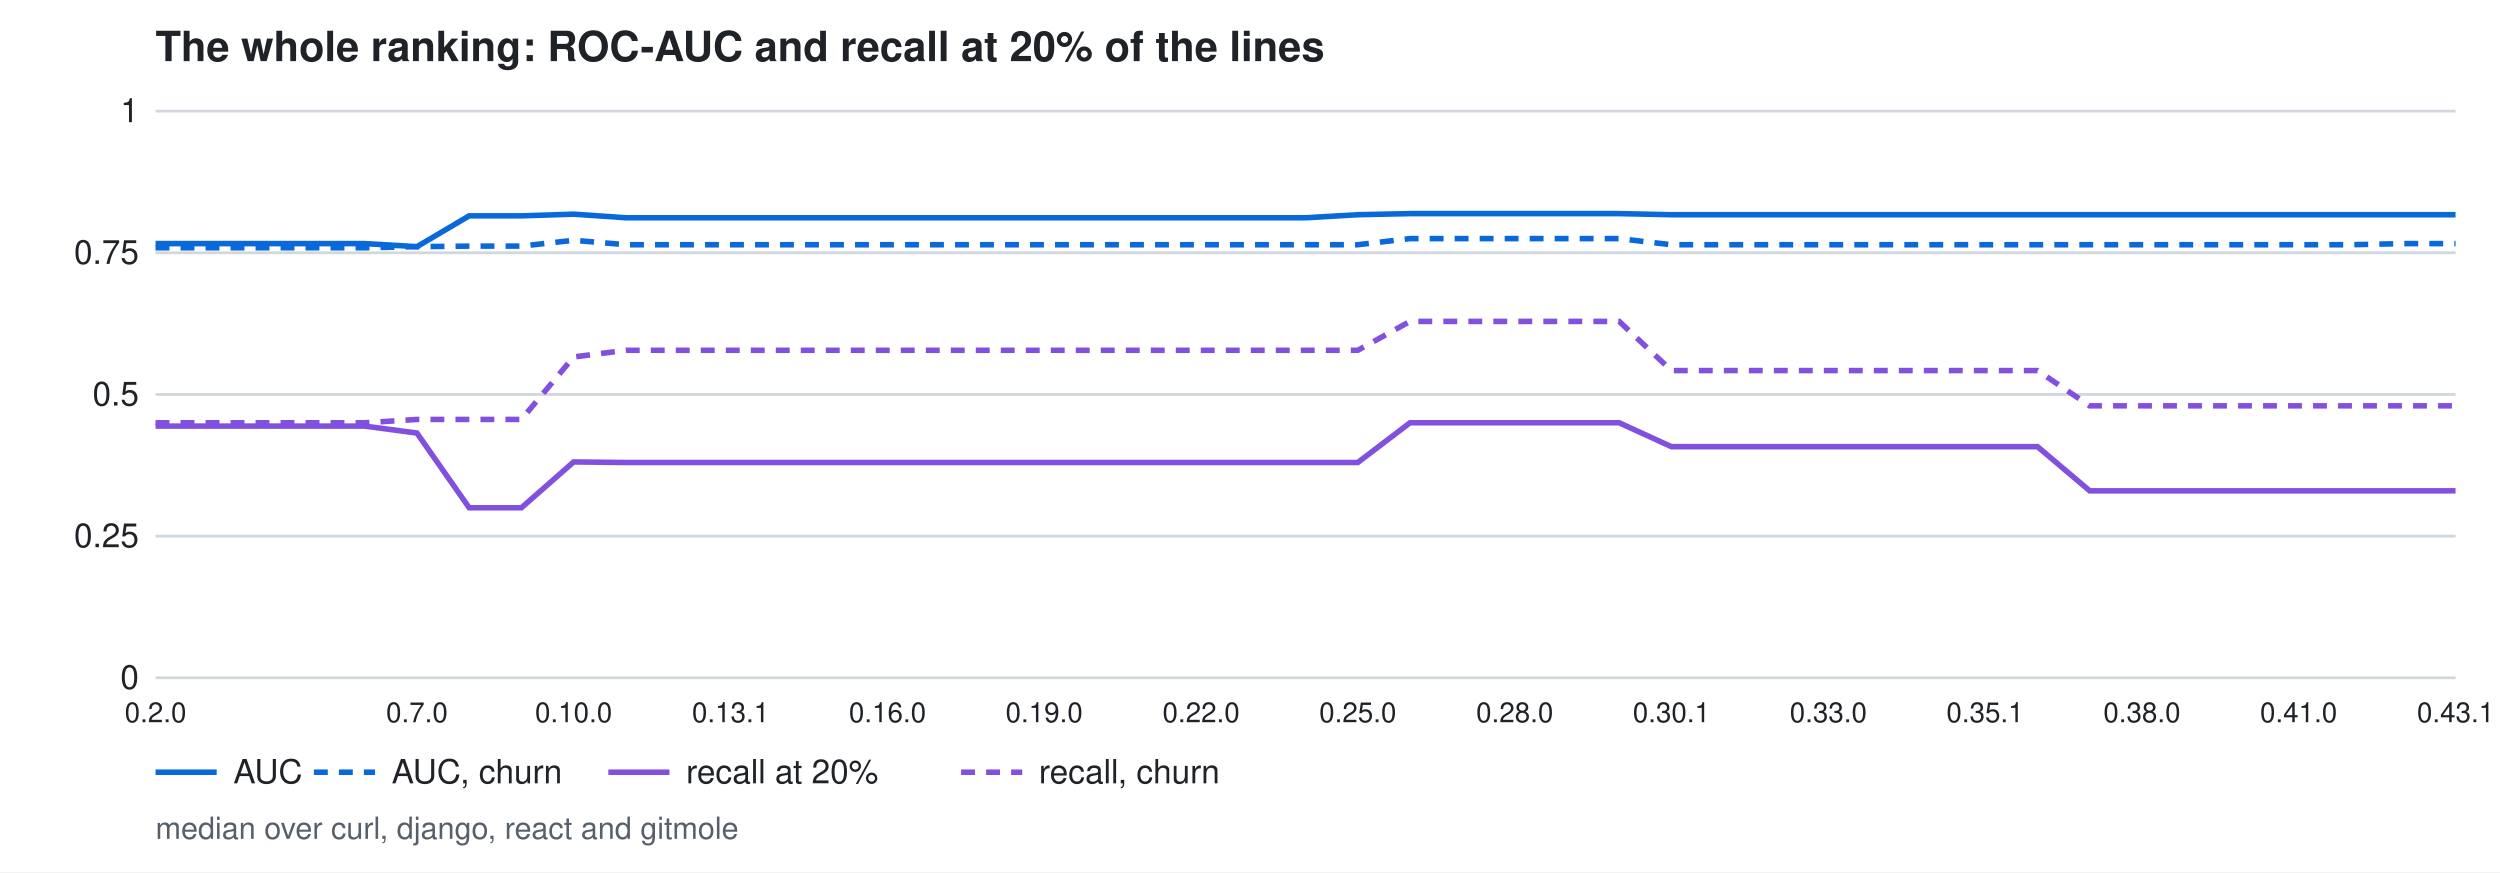
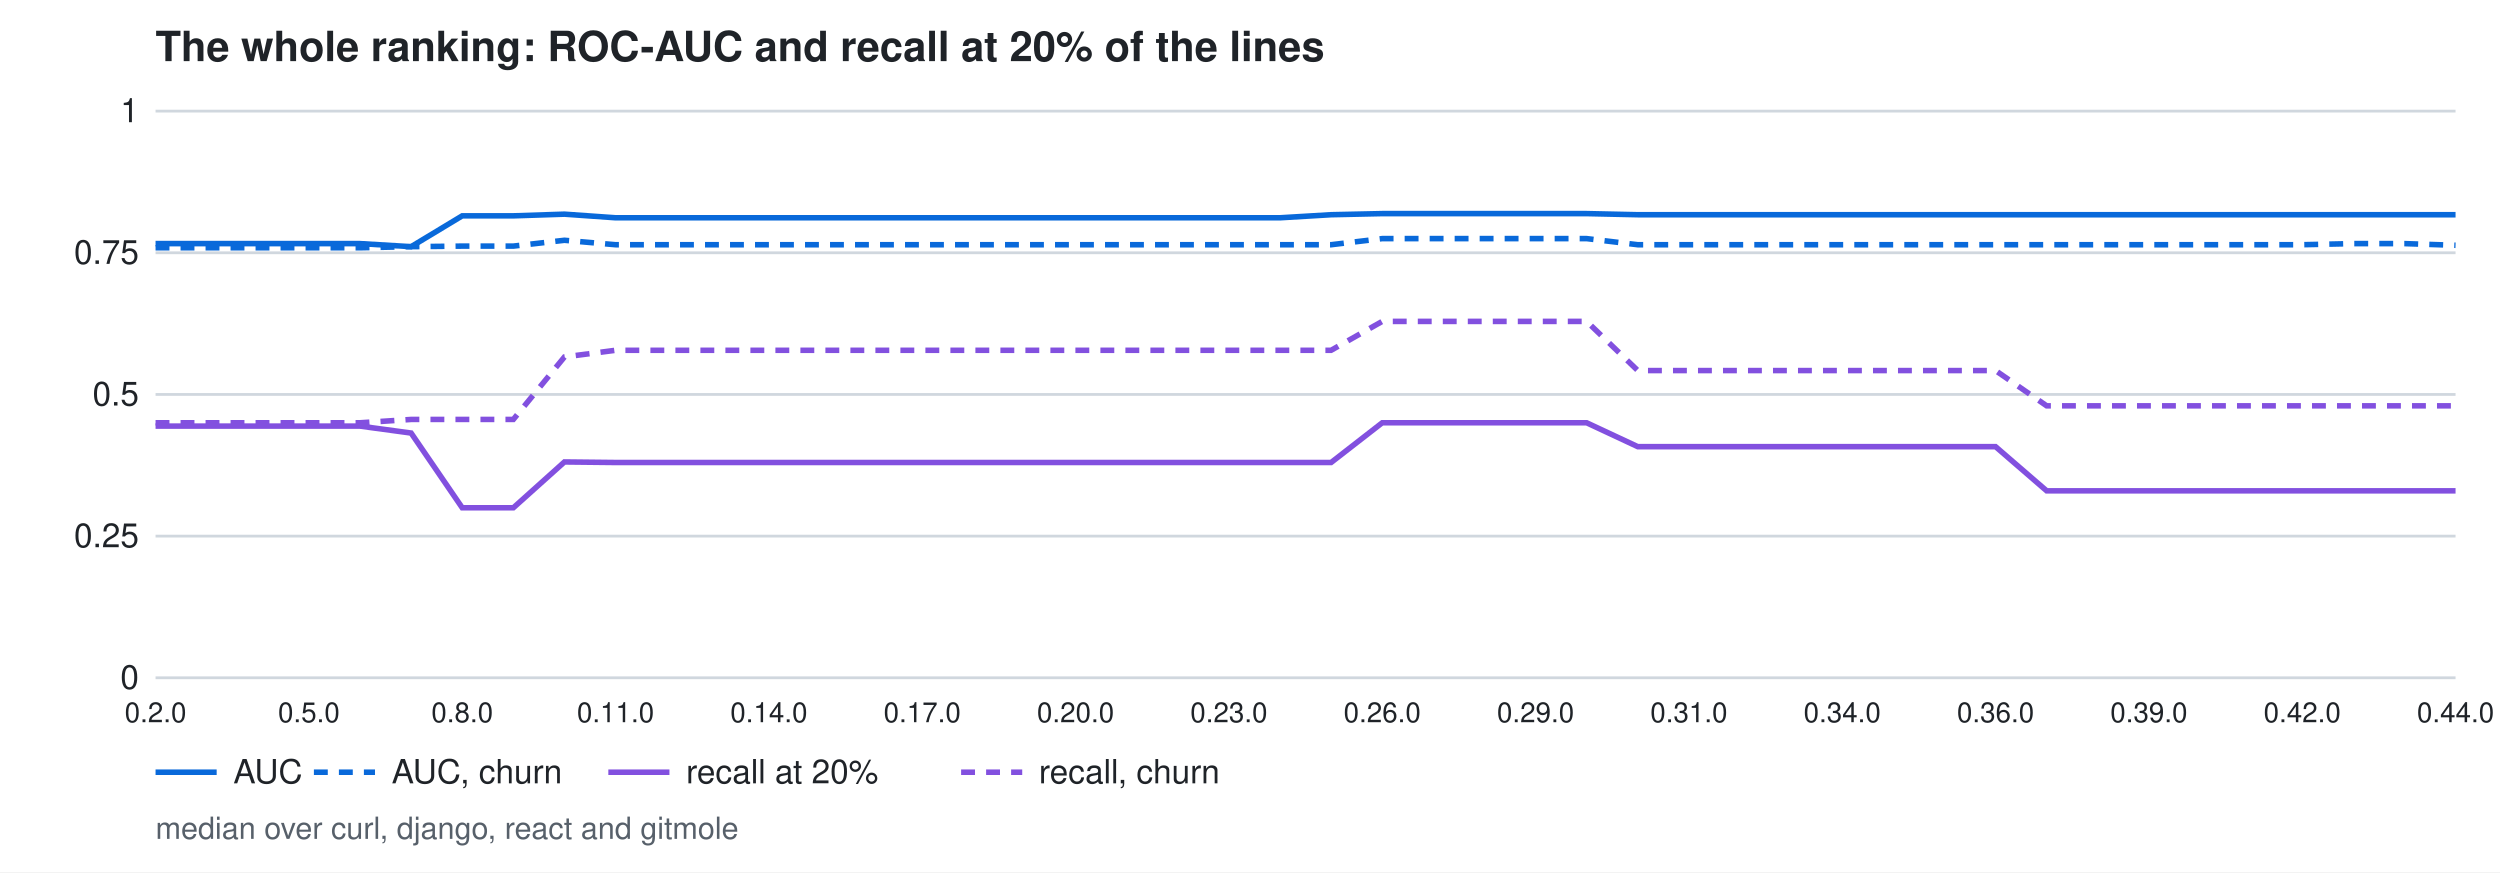
<svg xmlns="http://www.w3.org/2000/svg" width="900" height="314" viewBox="0 0 900 314" font-family="-apple-system,Segoe UI,Helvetica,Arial,sans-serif" font-size="12">
  <rect width="900" height="314" fill="#ffffff" />
  <text x="56" y="22" font-size="15" font-weight="600" fill="#1f2328">The whole ranking: ROC-AUC and recall at 20% of the lines</text>
  <line x1="56" y1="244.0" x2="884" y2="244.0" stroke="#d0d7de" stroke-width="1" />
  <text x="50" y="248.0" text-anchor="end" fill="#1f2328">0</text>
  <line x1="56" y1="193.0" x2="884" y2="193.0" stroke="#d0d7de" stroke-width="1" />
  <text x="50" y="197.0" text-anchor="end" fill="#1f2328">0.25</text>
  <line x1="56" y1="142.0" x2="884" y2="142.0" stroke="#d0d7de" stroke-width="1" />
  <text x="50" y="146.0" text-anchor="end" fill="#1f2328">0.5</text>
  <line x1="56" y1="91.0" x2="884" y2="91.0" stroke="#d0d7de" stroke-width="1" />
  <text x="50" y="95.0" text-anchor="end" fill="#1f2328">0.75</text>
  <line x1="56" y1="40.0" x2="884" y2="40.0" stroke="#d0d7de" stroke-width="1" />
  <text x="50" y="44.0" text-anchor="end" fill="#1f2328">1</text>
  <text x="56.0" y="260" text-anchor="middle" fill="#1f2328" font-size="10">0.2.0</text>
-   <text x="150.1" y="260" text-anchor="middle" fill="#1f2328" font-size="10">0.7.0</text>
-   <text x="206.5" y="260" text-anchor="middle" fill="#1f2328" font-size="10">0.10.0</text>
-   <text x="263.0" y="260" text-anchor="middle" fill="#1f2328" font-size="10">0.13.1</text>
-   <text x="319.5" y="260" text-anchor="middle" fill="#1f2328" font-size="10">0.16.0</text>
-   <text x="375.9" y="260" text-anchor="middle" fill="#1f2328" font-size="10">0.19.0</text>
-   <text x="432.4" y="260" text-anchor="middle" fill="#1f2328" font-size="10">0.22.0</text>
-   <text x="488.8" y="260" text-anchor="middle" fill="#1f2328" font-size="10">0.25.0</text>
-   <text x="545.3" y="260" text-anchor="middle" fill="#1f2328" font-size="10">0.28.0</text>
-   <text x="601.7" y="260" text-anchor="middle" fill="#1f2328" font-size="10">0.30.1</text>
-   <text x="658.2" y="260" text-anchor="middle" fill="#1f2328" font-size="10">0.33.0</text>
-   <text x="714.6" y="260" text-anchor="middle" fill="#1f2328" font-size="10">0.35.1</text>
-   <text x="771.1" y="260" text-anchor="middle" fill="#1f2328" font-size="10">0.38.0</text>
-   <text x="827.5" y="260" text-anchor="middle" fill="#1f2328" font-size="10">0.41.0</text>
-   <text x="884.0" y="260" text-anchor="middle" fill="#1f2328" font-size="10">0.43.1</text>
-   <polyline points="56.0,87.7 74.8,87.7 93.6,87.7 112.5,87.7 131.3,87.7 150.1,88.8 168.9,77.7 187.7,77.7 206.5,77.1 225.4,78.4 244.2,78.4 263.0,78.4 281.8,78.4 300.6,78.4 319.5,78.4 338.3,78.4 357.1,78.4 375.9,78.4 394.7,78.4 413.5,78.4 432.4,78.4 451.2,78.4 470.0,78.4 488.8,77.3 507.6,76.9 526.5,76.9 545.3,76.9 564.1,76.9 582.9,76.9 601.7,77.3 620.5,77.3 639.4,77.3 658.2,77.3 677.0,77.3 695.8,77.3 714.6,77.3 733.5,77.3 752.3,77.3 771.1,77.3 789.9,77.3 808.7,77.3 827.5,77.3 846.4,77.3 865.2,77.3 884.0,77.3" fill="none" stroke="#0969da" stroke-width="2" />
-   <polyline points="56.0,89.2 74.8,89.2 93.6,89.2 112.5,89.2 131.3,89.2 150.1,88.8 168.9,88.6 187.7,88.6 206.5,86.5 225.4,88.1 244.2,88.1 263.0,88.1 281.8,88.1 300.6,88.1 319.5,88.1 338.3,88.1 357.1,88.1 375.9,88.1 394.7,88.1 413.5,88.1 432.4,88.1 451.2,88.1 470.0,88.1 488.8,88.1 507.6,85.9 526.5,85.9 545.3,85.9 564.1,85.9 582.9,85.9 601.7,88.1 620.5,88.1 639.4,88.1 658.2,88.1 677.0,88.1 695.8,88.1 714.6,88.1 733.5,88.1 752.3,88.1 771.1,88.1 789.9,88.1 808.7,88.1 827.5,88.1 846.4,88.1 865.2,87.7 884.0,87.7" fill="none" stroke="#0969da" stroke-width="2" stroke-dasharray="5 4" />
-   <polyline points="56.0,153.4 74.8,153.4 93.6,153.4 112.5,153.4 131.3,153.4 150.1,155.9 168.9,182.8 187.7,182.8 206.5,166.3 225.4,166.5 244.2,166.5 263.0,166.5 281.8,166.5 300.6,166.5 319.5,166.5 338.3,166.5 357.1,166.5 375.9,166.5 394.7,166.5 413.5,166.5 432.4,166.5 451.2,166.5 470.0,166.5 488.8,166.5 507.6,152.2 526.5,152.2 545.3,152.2 564.1,152.2 582.9,152.2 601.7,160.8 620.5,160.8 639.4,160.8 658.2,160.8 677.0,160.8 695.8,160.8 714.6,160.8 733.5,160.8 752.3,176.7 771.1,176.7 789.9,176.7 808.7,176.7 827.5,176.7 846.4,176.7 865.2,176.7 884.0,176.7" fill="none" stroke="#8250df" stroke-width="2" />
-   <polyline points="56.0,152.2 74.8,152.2 93.6,152.2 112.5,152.2 131.3,152.2 150.1,151.0 168.9,151.0 187.7,151.0 206.5,128.5 225.4,126.1 244.2,126.1 263.0,126.1 281.8,126.1 300.6,126.1 319.5,126.1 338.3,126.1 357.1,126.1 375.9,126.1 394.7,126.1 413.5,126.1 432.4,126.1 451.2,126.1 470.0,126.1 488.8,126.1 507.6,115.7 526.5,115.7 545.3,115.7 564.1,115.7 582.9,115.7 601.7,133.4 620.5,133.4 639.4,133.4 658.2,133.4 677.0,133.4 695.8,133.4 714.6,133.4 733.5,133.4 752.3,146.1 771.1,146.1 789.9,146.1 808.7,146.1 827.5,146.1 846.4,146.1 865.2,146.1 884.0,146.1" fill="none" stroke="#8250df" stroke-width="2" stroke-dasharray="5 4" />
+   <text x="111.2" y="260" text-anchor="middle" fill="#1f2328" font-size="10">0.5.0</text>
+   <text x="166.4" y="260" text-anchor="middle" fill="#1f2328" font-size="10">0.8.0</text>
+   <text x="221.6" y="260" text-anchor="middle" fill="#1f2328" font-size="10">0.11.0</text>
+   <text x="276.8" y="260" text-anchor="middle" fill="#1f2328" font-size="10">0.14.0</text>
+   <text x="332.0" y="260" text-anchor="middle" fill="#1f2328" font-size="10">0.17.0</text>
+   <text x="387.2" y="260" text-anchor="middle" fill="#1f2328" font-size="10">0.20.0</text>
+   <text x="442.4" y="260" text-anchor="middle" fill="#1f2328" font-size="10">0.23.0</text>
+   <text x="497.6" y="260" text-anchor="middle" fill="#1f2328" font-size="10">0.26.0</text>
+   <text x="552.8" y="260" text-anchor="middle" fill="#1f2328" font-size="10">0.29.0</text>
+   <text x="608.0" y="260" text-anchor="middle" fill="#1f2328" font-size="10">0.31.0</text>
+   <text x="663.2" y="260" text-anchor="middle" fill="#1f2328" font-size="10">0.34.0</text>
+   <text x="718.4" y="260" text-anchor="middle" fill="#1f2328" font-size="10">0.36.0</text>
+   <text x="773.6" y="260" text-anchor="middle" fill="#1f2328" font-size="10">0.39.0</text>
+   <text x="828.8" y="260" text-anchor="middle" fill="#1f2328" font-size="10">0.42.0</text>
+   <text x="884.0" y="260" text-anchor="middle" fill="#1f2328" font-size="10">0.44.0</text>
+   <polyline points="56.0,87.7 74.4,87.7 92.8,87.7 111.2,87.7 129.6,87.7 148.0,88.8 166.4,77.7 184.8,77.7 203.2,77.1 221.6,78.4 240.0,78.4 258.4,78.4 276.8,78.4 295.2,78.4 313.6,78.4 332.0,78.4 350.4,78.4 368.8,78.4 387.2,78.4 405.6,78.4 424.0,78.4 442.4,78.4 460.8,78.4 479.2,77.3 497.6,76.9 516.0,76.9 534.4,76.9 552.8,76.9 571.2,76.9 589.6,77.3 608.0,77.3 626.4,77.3 644.8,77.3 663.2,77.3 681.6,77.3 700.0,77.3 718.4,77.3 736.8,77.3 755.2,77.3 773.6,77.3 792.0,77.3 810.4,77.3 828.8,77.3 847.2,77.3 865.6,77.3 884.0,77.3" fill="none" stroke="#0969da" stroke-width="2" />
+   <polyline points="56.0,89.2 74.4,89.2 92.8,89.2 111.2,89.2 129.6,89.2 148.0,88.8 166.4,88.6 184.8,88.6 203.2,86.5 221.6,88.1 240.0,88.1 258.4,88.1 276.8,88.1 295.2,88.1 313.6,88.1 332.0,88.1 350.4,88.1 368.8,88.1 387.2,88.1 405.6,88.1 424.0,88.1 442.4,88.1 460.8,88.1 479.2,88.1 497.6,85.9 516.0,85.9 534.4,85.9 552.8,85.9 571.2,85.9 589.6,88.1 608.0,88.1 626.4,88.1 644.8,88.1 663.2,88.1 681.6,88.1 700.0,88.1 718.4,88.1 736.8,88.1 755.2,88.1 773.6,88.1 792.0,88.1 810.4,88.1 828.8,88.1 847.2,87.7 865.6,87.7 884.0,88.3" fill="none" stroke="#0969da" stroke-width="2" stroke-dasharray="5 4" />
+   <polyline points="56.0,153.4 74.4,153.4 92.8,153.4 111.2,153.4 129.6,153.4 148.0,155.9 166.4,182.8 184.8,182.8 203.2,166.3 221.6,166.5 240.0,166.5 258.4,166.5 276.8,166.5 295.2,166.5 313.6,166.5 332.0,166.5 350.4,166.5 368.8,166.5 387.2,166.5 405.6,166.5 424.0,166.5 442.4,166.5 460.8,166.5 479.2,166.5 497.6,152.2 516.0,152.2 534.4,152.2 552.8,152.2 571.2,152.2 589.6,160.8 608.0,160.8 626.4,160.8 644.8,160.8 663.2,160.8 681.6,160.8 700.0,160.8 718.4,160.8 736.8,176.7 755.2,176.7 773.6,176.7 792.0,176.7 810.4,176.7 828.8,176.7 847.2,176.7 865.6,176.7 884.0,176.7" fill="none" stroke="#8250df" stroke-width="2" />
+   <polyline points="56.0,152.2 74.4,152.2 92.8,152.2 111.2,152.2 129.6,152.2 148.0,151.0 166.4,151.0 184.8,151.0 203.2,128.5 221.6,126.1 240.0,126.1 258.4,126.1 276.8,126.1 295.2,126.1 313.6,126.1 332.0,126.1 350.4,126.1 368.8,126.1 387.2,126.1 405.6,126.1 424.0,126.1 442.4,126.1 460.8,126.1 479.2,126.1 497.6,115.7 516.0,115.7 534.4,115.7 552.8,115.7 571.2,115.7 589.6,133.4 608.0,133.4 626.4,133.4 644.8,133.4 663.2,133.4 681.6,133.4 700.0,133.4 718.4,133.4 736.8,146.1 755.2,146.1 773.6,146.1 792.0,146.1 810.4,146.1 828.8,146.1 847.2,146.1 865.6,146.1 884.0,146.1" fill="none" stroke="#8250df" stroke-width="2" stroke-dasharray="5 4" />
  <line x1="56" y1="278" x2="78" y2="278" stroke="#0969da" stroke-width="2" />
  <text x="84" y="282" fill="#1f2328">AUC</text>
  <line x1="113" y1="278" x2="135" y2="278" stroke="#0969da" stroke-width="2" stroke-dasharray="5 4" />
  <text x="141" y="282" fill="#1f2328">AUC, churn</text>
  <line x1="219" y1="278" x2="241" y2="278" stroke="#8250df" stroke-width="2" />
  <text x="247" y="282" fill="#1f2328">recall at 20%</text>
  <line x1="346" y1="278" x2="368" y2="278" stroke="#8250df" stroke-width="2" stroke-dasharray="5 4" />
  <text x="374" y="282" fill="#1f2328">recall, churn</text>
  <text x="56" y="302" fill="#57606a" font-size="11">median over curl, django, react and gitmole</text>
</svg>
